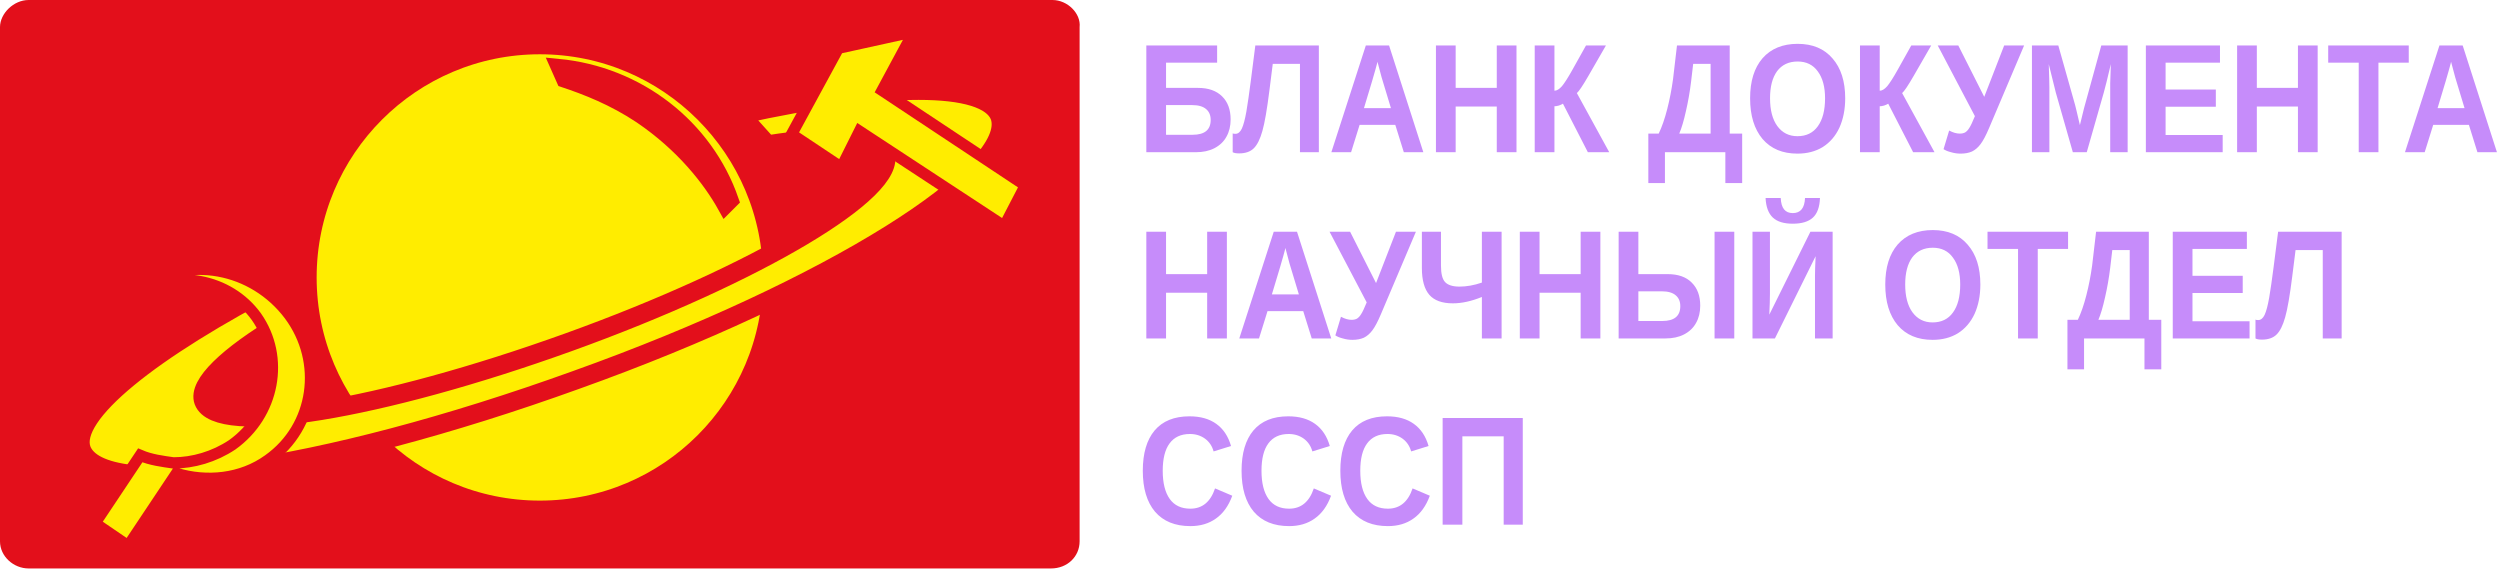
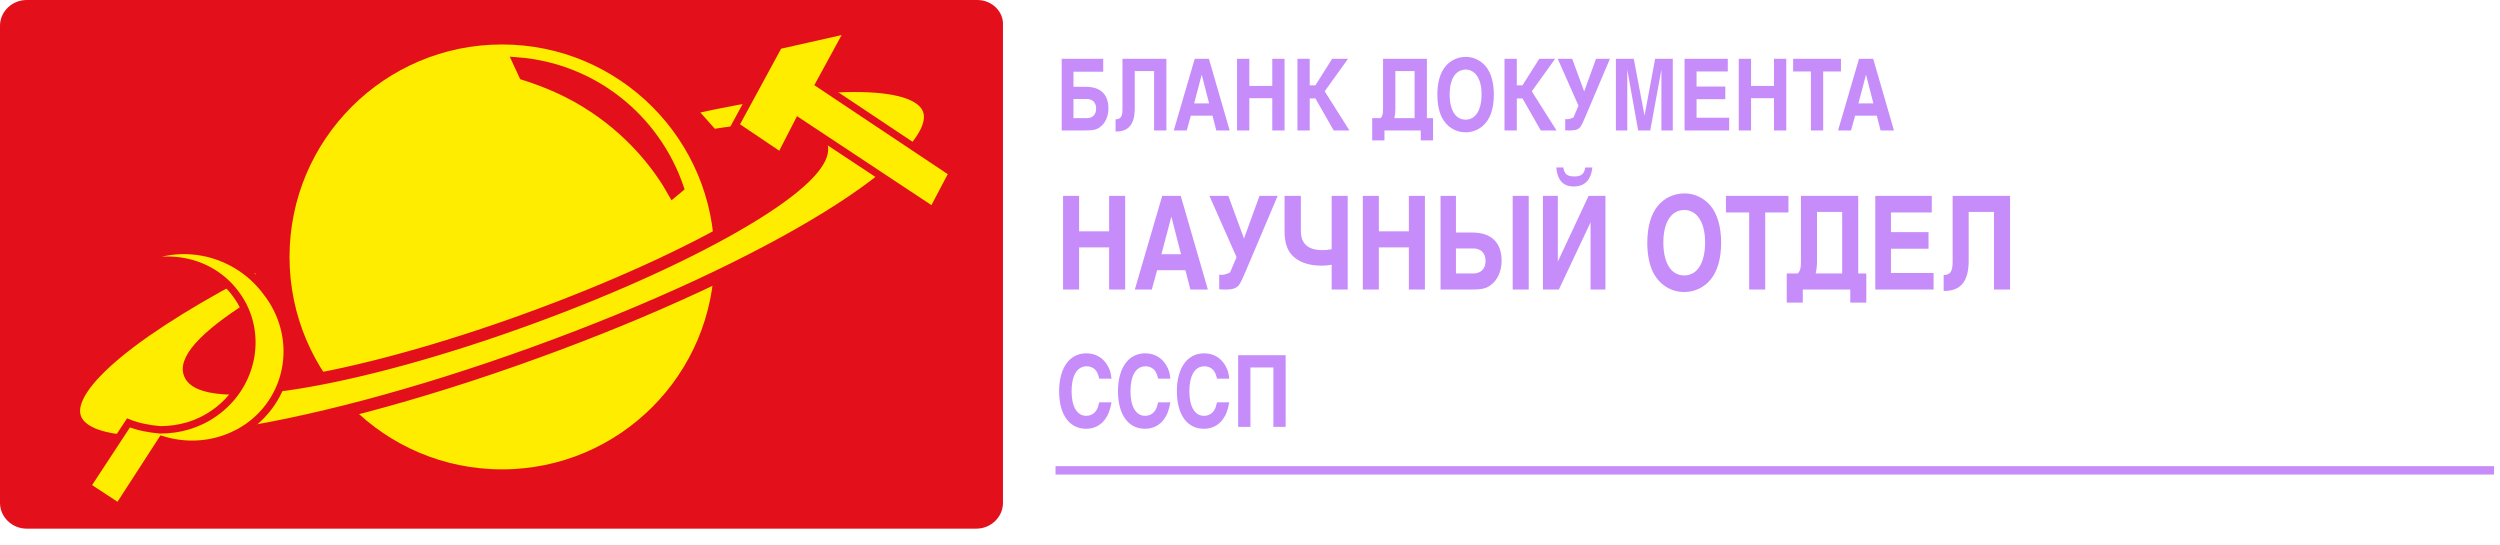
- <svg xmlns="http://www.w3.org/2000/svg" version="1.1" id="Слой_1" x="0px" y="0px" viewBox="0 0 165.8 37.8" style="enable-background:new 0 0 165.8 37.8;" xml:space="preserve">
+ <svg xmlns="http://www.w3.org/2000/svg" version="1.1" width="253.0" height="55.1" id="Слой_1" x="0px" y="0px" viewBox="0 0 253.0 55.1" style="enable-background:new 0 0 253.0 55.1;" xml:space="preserve">
  <style type="text/css" id="style1">
	.st0{fill:#E30F1B;}
	.st1{fill:#FFED00;stroke:#E30F1B;stroke-width:3;stroke-miterlimit:10;}
	.st2{fill:#E30F1B;stroke:#E30F1B;stroke-miterlimit:10;}
	.st3{fill:#FFED00;stroke:#E30F1B;stroke-width:1.25;stroke-miterlimit:10;}
	.st4{fill:#FFED00;stroke:#E30F1B;stroke-width:0.75;stroke-miterlimit:10;}
- 	.st5{font-family:'Arial-BoldMT';}
- 	.st6{font-size:10.293px;}
	.st7{fill:#c68cfa;}
+ 	.rs-rule{fill:none;stroke-width:0.85;}
</style>
-   <path class="st0" d="M69.8,0H1.9C0.9,0,0,0.9,0,1.8v34.1c0,1,0.9,1.8,1.9,1.8h67.8c1.1,0,1.9-0.8,1.9-1.8V1.8 C71.7,0.9,70.8,0,69.8,0z" id="path1" />
-   <circle class="st1" cx="35.8" cy="18.4" r="16.3" id="circle1" />
-   <path class="st2" d="M37.4,5.3c1.5,0.5,3.3,1.2,5.1,2.4c2.8,1.9,4.6,4.2,5.6,6l0.4-0.4C46.8,8.4,42.3,4.9,37,4.4L37.4,5.3z" id="path2" />
-   <path class="st3" d="M38.2,25.2c-16.9,6.1-31.5,8.2-32.8,4.6c-0.8-2.3,4.6-6.6,13.3-11.1l-0.1,2.8c-3.5,2.1-5.5,4-5.1,5.1 c0.9,2.4,11.7,0.6,24.2-3.9s21.9-10.1,21-12.5c-0.4-1.2-3.4-1.3-7.8-0.6l-1.8-2c9.5-2.1,16.3-2.2,17.2,0.1 C67.6,11.3,55,19.2,38.2,25.2z" id="path3" />
-   <polygon class="st4" points="60.6,2.1 58.5,6 68,12.3 66.6,15 57,8.7 55.8,11.1 52.5,8.9 55.6,3.2 " id="polygon3" />
-   <path class="st4" d="M17.8,30.5c-1.8,1.3-4.1,1.5-6.1,0.9l-3.2,4.8l-2.2-1.5l3-4.5l0,0c0.7,0.3,1.5,0.4,2.2,0.5 c1.3,0,2.7-0.4,3.9-1.2c2.8-2,3.5-5.8,1.6-8.5c-1.8-2.5-5.4-3.2-8.2-1.5c0.1-0.1,0.4-0.3,0.5-0.4c3.1-2.2,7.5-1.4,9.9,1.8 C21.5,24,20.9,28.3,17.8,30.5z" id="path4" />
-   <text transform="matrix(0.8812 0 0 1 75.4185 10.0947)" class="st7 st5 st6" id="text4" style="-inkscape-font-specification:'Arial, Bold';font-family:Arial;font-weight:bold;font-style:normal;font-stretch:normal;font-variant:normal;font-size:10.293px;font-variant-ligatures:normal;font-variant-caps:normal;font-variant-numeric:normal;font-variant-east-asian:normal">БЛАНК ДОКУМЕНТА </text>
-   <text transform="matrix(0.8812 0 0 1 75.4185 22.4453)" class="st7 st5 st6" id="text5" style="-inkscape-font-specification:'Arial, Bold';font-family:Arial;font-weight:bold;font-style:normal;font-stretch:normal;font-variant:normal;font-size:10.293px;font-variant-ligatures:normal;font-variant-caps:normal;font-variant-numeric:normal;font-variant-east-asian:normal">НАУЧНЫЙ ОТДЕЛ </text>
-   <text transform="matrix(0.8812 0 0 1 75.4185 34.7979)" class="st7 st5 st6" id="text6" style="-inkscape-font-specification:'Arial, Bold';font-family:Arial;font-weight:bold;font-style:normal;font-stretch:normal;font-variant:normal;font-size:10.293px;font-variant-ligatures:normal;font-variant-caps:normal;font-variant-numeric:normal;font-variant-east-asian:normal">СССП</text>
+   <g id="normalized_mark" transform="scale(1)">
+     <path class="st0" d="M98.9,0H2.7C1.2,0,0,1.2,0,2.6v48.3c0,1.4,1.2,2.6,2.7,2.6h96.1c1.5,0,2.7-1.2,2.7-2.6V2.6 C101.6,1.2,100.4,0,98.9,0z" id="path1" />
+     <circle class="st1" cx="50.8" cy="26" r="23" id="circle1" />
+     <path class="st2" d="M53,7.6c2.2,0.7,4.7,1.7,7.2,3.4c4,2.7,6.5,6,7.9,8.5l0.6-0.5C66.3,12,60,6.9,52.4,6.3L53,7.6z" id="path2" />
+     <path class="st3" d="M54.1,35.7c-24,8.7-44.7,11.6-46.5,6.6c-1.2-3.3,6.5-9.4,18.9-15.7l-0.1,3.9c-5,3-7.8,5.7-7.2,7.3 c1.2,3.4,16.6,0.9,34.2-5.5s31-14.3,29.7-17.7c-0.6-1.7-4.8-1.9-11-0.9L69.7,11C83.1,8,92.8,7.8,94,11.1 C95.8,16.1,77.9,27.1,54.1,35.7z" id="path3" />
+     <polygon class="st4" points="85.9,3 82.9,8.5 96.4,17.5 94.4,21.3 80.8,12.3 79,15.8 74.4,12.7 78.8,4.6 " id="polygon3" />
+     <path class="st4" d="M25.1,43.2c-2.6,1.8-5.8,2.2-8.7,1.3L12,51.3l-3.2-2.1l4.2-6.4l0,0c1,0.4,2.1,0.6,3.2,0.7 c1.9,0,3.8-0.5,5.5-1.7c4-2.8,5-8.2,2.2-12c-2.6-3.6-7.6-4.5-11.6-2.2c0.2-0.2,0.5-0.4,0.7-0.5c4.4-3.1,10.7-2,14,2.5 C30.4,34,29.5,40.1,25.1,43.2z" id="path4" />
+   </g>
+   <path d="m 111.646,5.948 h -4.202 V 13.2 h 2.323 c 0.838,0 1.151,-0.061 1.505,-0.303 0.566,-0.384 0.899,-1.091 0.899,-1.919 0,-1.424 -0.798,-2.192 -2.272,-2.192 h -1.262 v -1.525 h 3.01 z M 108.636,10.018 h 1.333 c 0.606,0 0.96,0.364 0.96,0.97 0,0.606 -0.353,0.97 -0.96,0.97 h -1.333 z m 4.262,3.293 c 1.303,0.01 1.919,-0.707 1.939,-2.283 V 7.19 h 1.959 V 13.2 h 1.242 V 5.948 h -4.444 V 11.028 c 0,0.778 -0.172,1.03 -0.697,1.05 z m 7.615,-1.606 h 2.192 l 0.384,1.495 h 1.353 l -2.101,-7.252 h -1.434 L 118.787,13.2 h 1.313 z m 1.101,-4.151 0.747,2.909 h -1.515 z m 7.141,2.384 V 13.2 h 1.242 V 5.948 h -1.242 v 2.747 h -2.323 V 5.948 h -1.242 V 13.2 h 1.242 V 9.938 Z m 3.788,0.03 0.576,-0.01 1.848,3.242 h 1.596 l -2.505,-3.959 2.363,-3.293 h -1.606 l -1.697,2.687 h -0.576 V 5.948 h -1.242 V 13.2 h 1.242 z M 144.4,11.958 V 5.948 h -4.434 V 11.028 c 0,0.535 -0.071,0.768 -0.263,0.929 h -0.838 V 14.21 h 1.242 V 13.2 h 3.676 v 1.01 h 1.242 v -2.252 z m -1.242,0 h -2.05 c 0.071,-0.303 0.101,-0.606 0.101,-0.929 V 7.19 h 1.949 z m 5.202,-6.201 c -0.828,0 -1.576,0.343 -2.081,0.96 -0.535,0.646 -0.818,1.626 -0.818,2.868 0,0.899 0.151,1.656 0.434,2.252 0.475,0.97 1.384,1.555 2.424,1.555 0.798,0 1.545,-0.353 2.04,-0.96 0.535,-0.646 0.818,-1.626 0.818,-2.858 0,-1.222 -0.283,-2.212 -0.818,-2.858 -0.495,-0.596 -1.242,-0.96 -2,-0.96 z m -0.02,1.283 c 0.394,0 0.788,0.192 1.05,0.525 0.353,0.424 0.545,1.121 0.545,1.98 0,1.606 -0.606,2.565 -1.616,2.565 -1.01,0 -1.616,-0.96 -1.616,-2.555 0,-1.566 0.616,-2.515 1.636,-2.515 z m 5.161,2.929 0.576,-0.01 1.848,3.242 h 1.596 l -2.505,-3.959 2.363,-3.293 h -1.606 l -1.697,2.687 h -0.576 V 5.948 h -1.242 V 13.2 h 1.242 z m 9.423,-4.02 h -1.404 l -1.202,3.303 -1.212,-3.303 h -1.464 l 2.101,4.747 -0.495,1.161 c -0.04,0.071 -0.424,0.202 -0.636,0.212 -0.04,0 -0.141,-0.01 -0.212,-0.02 v 1.131 c 0.212,0.01 0.232,0.01 0.263,0.02 h 0.01 0.283 c 0.505,0 0.798,-0.111 0.99,-0.374 0.121,-0.172 0.283,-0.505 0.535,-1.111 z m 6.363,0 h -1.788 l -1.071,5.757 -1.091,-5.757 h -1.808 V 13.2 h 1.151 V 7.049 L 165.782,13.2 h 1.222 l 1.131,-6.151 V 13.2 h 1.151 z m 5.565,0 h -4.373 V 13.2 h 4.515 v -1.283 h -3.303 v -1.879 h 2.909 V 8.756 h -2.909 v -1.525 h 3.161 z m 4.676,3.99 V 13.2 h 1.242 V 5.948 h -1.242 v 2.747 h -2.323 V 5.948 h -1.242 V 13.2 h 1.242 V 9.938 Z m 4.979,-2.707 h 1.798 V 5.948 h -4.838 v 1.283 h 1.798 V 13.2 h 1.242 z m 3.232,4.474 h 2.192 l 0.384,1.495 h 1.353 l -2.101,-7.252 h -1.434 L 186.012,13.2 h 1.313 z m 1.101,-4.151 0.747,2.909 h -1.515 z" id="heading_top" class="st7 st5 st6 rs-top" />
+   <path d="m 112.243,25.036 v 4.264 h 1.624 v -9.478 h -1.624 v 3.59 h -3.036 v -3.59 h -1.624 v 9.478 h 1.624 v -4.264 z m 4.858,2.31 h 2.864 l 0.502,1.954 h 1.769 l -2.746,-9.478 h -1.874 l -2.772,9.478 h 1.716 z m 1.439,-5.425 0.977,3.802 h -1.98 z m 10.758,-2.099 h -1.835 l -1.571,4.316 -1.584,-4.316 h -1.914 l 2.746,6.204 -0.647,1.518 c -0.053,0.092 -0.554,0.264 -0.832,0.277 -0.053,0 -0.185,-0.013 -0.277,-0.026 v 1.478 c 0.277,0.013 0.304,0.013 0.343,0.026 h 0.013 0.37 c 0.66,0 1.043,-0.145 1.294,-0.488 0.158,-0.224 0.37,-0.66 0.7,-1.452 z m 5.465,9.478 h 1.624 v -9.478 h -1.624 v 5.399 c -0.422,0.079 -0.62,0.092 -0.937,0.092 -1.439,0 -2.178,-0.647 -2.178,-1.914 v -3.577 h -1.65 v 3.617 c 0,1.016 0.238,1.808 0.713,2.336 0.647,0.726 1.676,1.109 3.023,1.109 0.383,0 0.7,-0.026 1.03,-0.092 z m 7.814,-4.264 v 4.264 h 1.624 v -9.478 h -1.624 v 3.59 h -3.036 v -3.59 h -1.624 v 9.478 h 1.624 v -4.264 z m 4.765,0.106 h 1.742 c 0.792,0 1.254,0.475 1.254,1.267 0,0.792 -0.462,1.267 -1.254,1.267 h -1.742 z m 0,-5.32 h -1.558 v 9.478 h 3.036 c 1.096,0 1.505,-0.079 1.967,-0.396 0.739,-0.502 1.175,-1.426 1.175,-2.508 0,-1.861 -1.043,-2.864 -2.97,-2.864 h -1.65 z m 7.366,0 h -1.624 v 9.478 h 1.624 z m 2.944,6.653 v -6.653 h -1.505 v 9.478 h 1.61 l 3.208,-6.798 v 6.798 h 1.505 v -9.478 h -1.703 z m 2.785,-9.53 c -0.132,0.686 -0.409,0.911 -1.109,0.911 -0.726,0 -1.016,-0.238 -1.122,-0.911 h -0.713 c 0.119,1.294 0.7,1.927 1.769,1.927 1.109,0 1.742,-0.647 1.888,-1.927 z m 10.058,2.627 c -1.082,0 -2.059,0.449 -2.719,1.254 -0.7,0.845 -1.069,2.125 -1.069,3.749 0,1.175 0.198,2.165 0.568,2.944 0.62,1.267 1.808,2.033 3.168,2.033 1.043,0 2.02,-0.462 2.666,-1.254 0.7,-0.845 1.069,-2.125 1.069,-3.736 0,-1.597 -0.37,-2.891 -1.069,-3.736 -0.647,-0.779 -1.624,-1.254 -2.614,-1.254 z m -0.026,1.676 c 0.515,0 1.03,0.251 1.373,0.686 0.462,0.554 0.713,1.465 0.713,2.587 0,2.099 -0.792,3.353 -2.112,3.353 -1.32,0 -2.112,-1.254 -2.112,-3.34 0,-2.046 0.805,-3.287 2.138,-3.287 z m 8.171,0.251 h 2.35 v -1.676 h -6.323 v 1.676 h 2.35 v 7.801 h 1.624 z m 9.412,6.178 v -7.854 h -5.795 v 6.64 c 0,0.7 -0.092,1.003 -0.343,1.214 h -1.096 v 2.944 h 1.624 v -1.32 h 4.805 v 1.32 h 1.624 v -2.944 z m -1.624,0 h -2.68 c 0.092,-0.396 0.132,-0.792 0.132,-1.214 v -5.016 h 2.548 z m 9.068,-7.854 h -5.716 v 9.478 h 5.9 v -1.676 h -4.316 v -2.455 h 3.802 v -1.676 h -3.802 v -1.993 h 4.132 z m 1.201,9.623 c 1.703,0.013 2.508,-0.924 2.534,-2.983 v -5.016 h 2.561 v 7.854 h 1.624 v -9.478 h -5.808 v 6.64 c 0,1.016 -0.224,1.346 -0.911,1.373 z" id="heading_main" class="st7 st5 st6 rs-main" />
+   <path d="m 112.484,38.322 c -0.061,-0.576 -0.151,-0.879 -0.374,-1.283 -0.455,-0.828 -1.232,-1.283 -2.171,-1.283 -1.697,0 -2.757,1.475 -2.757,3.838 0,2.353 1.03,3.798 2.727,3.798 0.788,0 1.454,-0.323 1.909,-0.939 0.343,-0.465 0.505,-0.889 0.667,-1.737 h -1.242 c -0.091,0.404 -0.151,0.586 -0.283,0.798 -0.242,0.374 -0.596,0.566 -1.04,0.566 -0.919,0 -1.475,-0.929 -1.475,-2.474 0,-1.606 0.555,-2.535 1.525,-2.535 0.414,0 0.768,0.182 0.98,0.485 0.131,0.212 0.202,0.374 0.293,0.768 z m 5.959,0 c -0.061,-0.576 -0.151,-0.879 -0.374,-1.283 -0.455,-0.828 -1.232,-1.283 -2.171,-1.283 -1.697,0 -2.757,1.475 -2.757,3.838 0,2.353 1.03,3.798 2.727,3.798 0.788,0 1.454,-0.323 1.909,-0.939 0.343,-0.465 0.505,-0.889 0.667,-1.737 h -1.242 c -0.091,0.404 -0.151,0.586 -0.283,0.798 -0.242,0.374 -0.596,0.566 -1.04,0.566 -0.919,0 -1.475,-0.929 -1.475,-2.474 0,-1.606 0.555,-2.535 1.525,-2.535 0.414,0 0.768,0.182 0.98,0.485 0.131,0.212 0.202,0.374 0.293,0.768 z m 5.959,0 c -0.061,-0.576 -0.151,-0.879 -0.374,-1.283 -0.455,-0.828 -1.232,-1.283 -2.171,-1.283 -1.697,0 -2.757,1.475 -2.757,3.838 0,2.353 1.03,3.798 2.727,3.798 0.788,0 1.454,-0.323 1.909,-0.939 0.343,-0.465 0.505,-0.889 0.667,-1.737 h -1.242 c -0.091,0.404 -0.151,0.586 -0.283,0.798 -0.242,0.374 -0.596,0.566 -1.04,0.566 -0.919,0 -1.475,-0.929 -1.475,-2.474 0,-1.606 0.555,-2.535 1.525,-2.535 0.414,0 0.768,0.182 0.98,0.485 0.131,0.212 0.202,0.374 0.293,0.768 z m 4.464,-1.131 v 6.01 h 1.242 V 35.948 h -4.808 v 7.252 h 1.242 v -6.01 z" id="heading_bottom" class="st7 st5 st6 rs-bottom" />
+   <line x1="106.818" y1="47.6" x2="252.4" y2="47.6" class="rs-rule" id="heading_rule" style="stroke:#c68cfa;" />
</svg>
